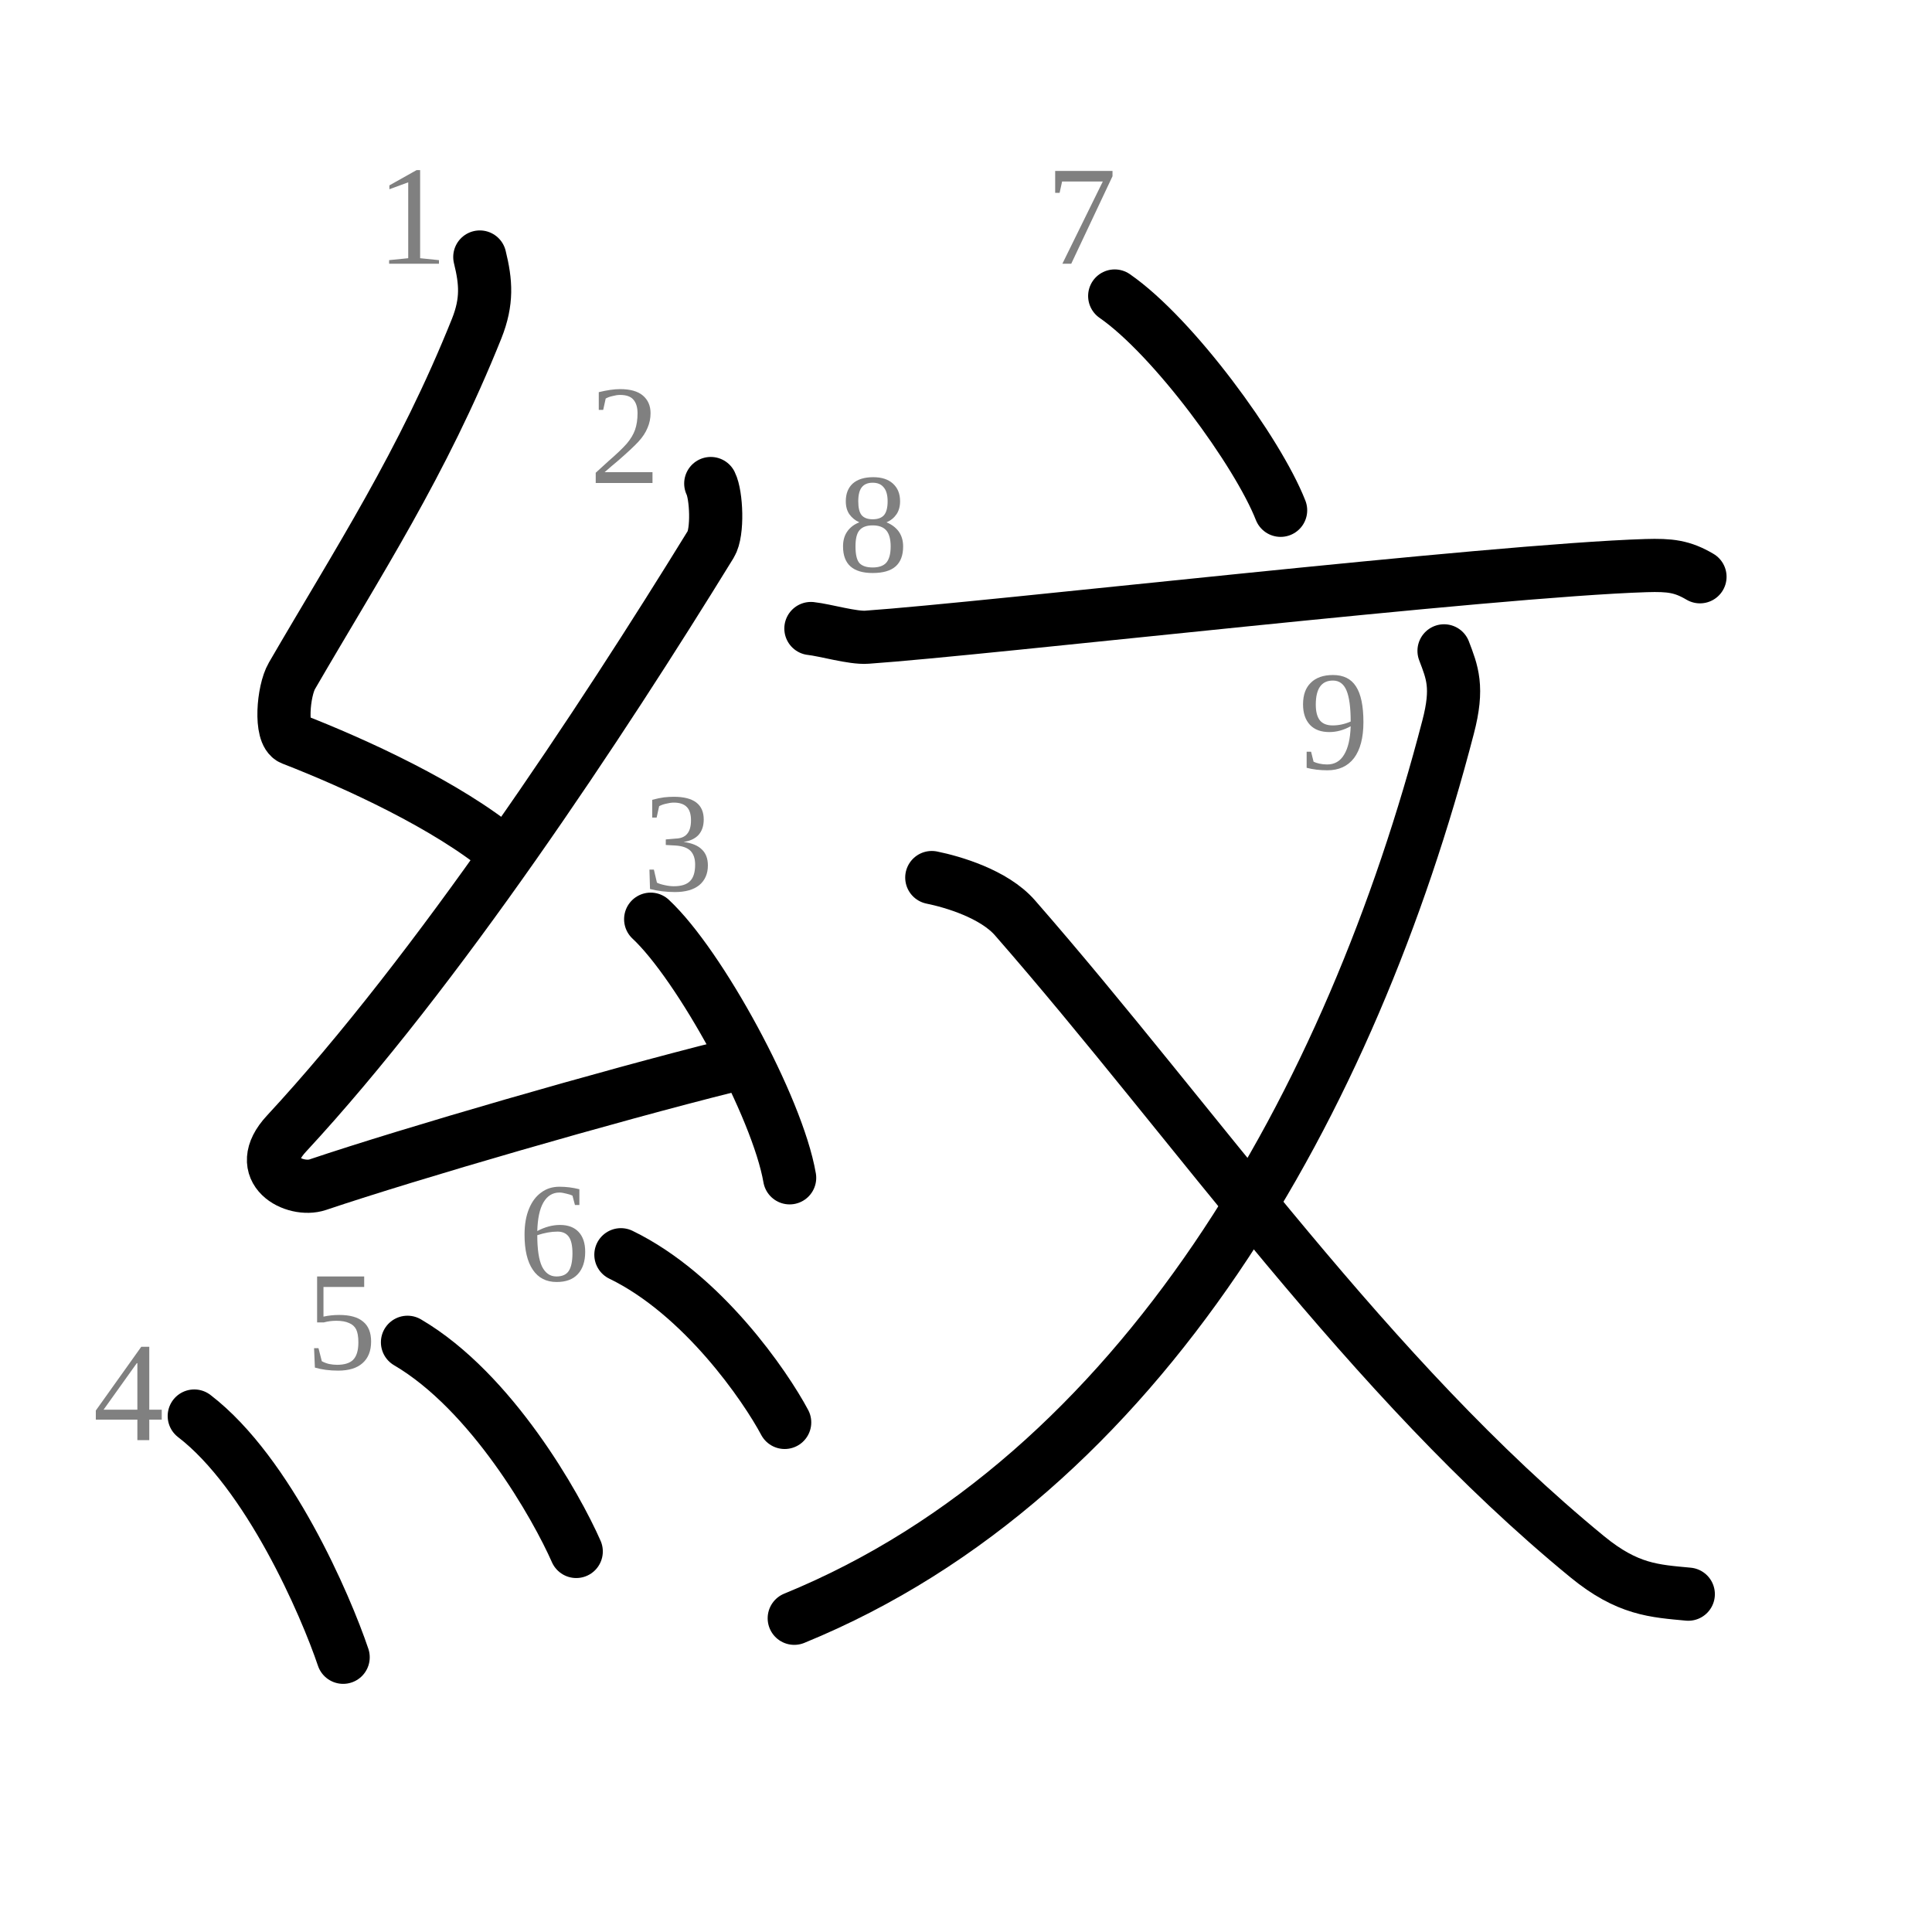
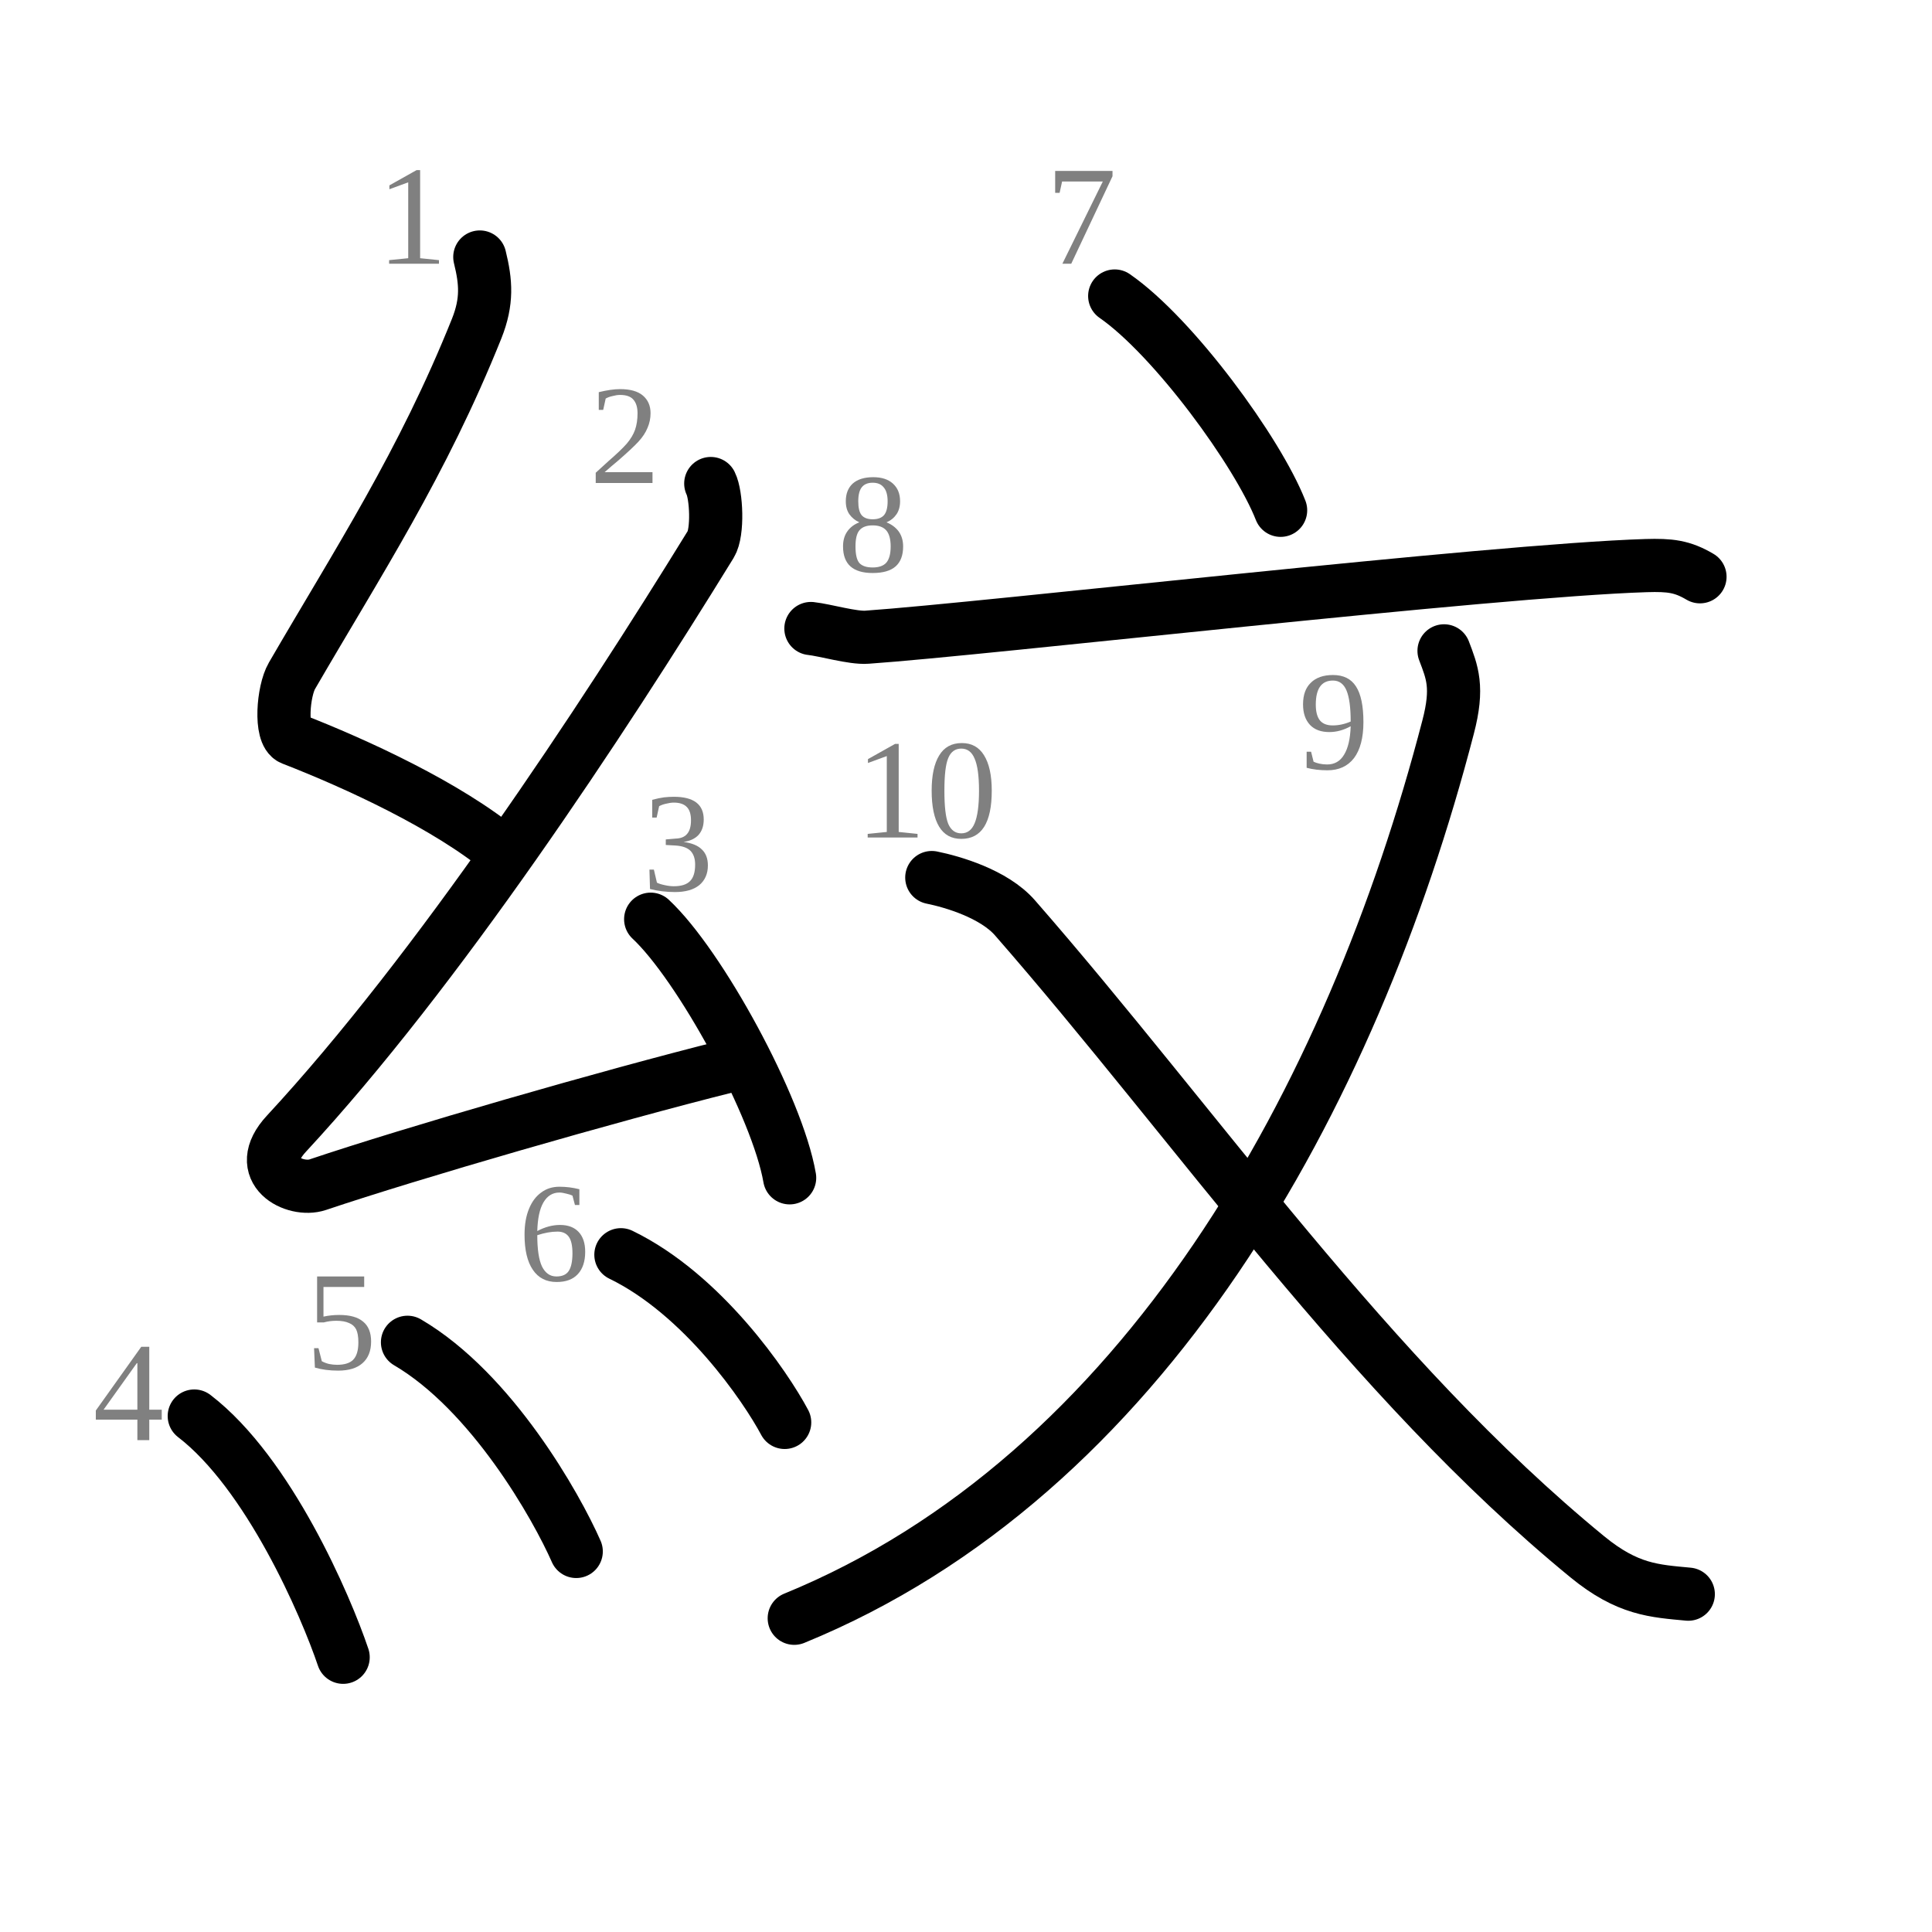
<svg xmlns="http://www.w3.org/2000/svg" xmlns:ns1="http://kanjivg.tagaini.net" width="109" height="109" viewBox="0 0 109 109">
  <g id="kvg:StrokePaths_07d0b-Kaisho" style="fill:none;stroke:#000000;stroke-width:3;stroke-linecap:round;stroke-linejoin:round;">
    <g id="kvg:07d0b-Kaisho" ns1:element="紋">
      <g id="kvg:07d0b-Kaisho-g1" ns1:element="糸" ns1:variant="true" ns1:position="left" ns1:radical="general">
        <path id="kvg:07d0b-Kaisho-s1" ns1:type="㇜" d="M27.07,14.5c0.35,1.42,0.43,2.5-0.17,4.02c-3.07,7.66-6.71,13.2-10.43,19.61c-0.5,0.86-0.69,3.28,0,3.55c3.65,1.42,8.78,3.78,11.91,6.38" />
        <path id="kvg:07d0b-Kaisho-s2" ns1:type="㇜" d="M40.1,27.28c0.32,0.64,0.42,2.75,0,3.43c-6.19,10.06-15.43,24.07-23.94,33.25c-1.95,2.1,0.48,3.31,1.76,2.88c5.32-1.79,16.37-4.99,23.21-6.7" />
        <path id="kvg:07d0b-Kaisho-s3" ns1:type="㇔" d="M36.71,51.86c2.77,2.58,7.15,10.59,7.84,14.59" />
        <path id="kvg:07d0b-Kaisho-s4" ns1:type="㇔" d="M10.96,79.89c4.2,3.22,7.42,10.7,8.4,13.61" />
        <path id="kvg:07d0b-Kaisho-s5" ns1:type="㇔" d="M22.99,75.73c4.76,2.79,8.41,9.27,9.52,11.8" />
        <path id="kvg:07d0b-Kaisho-s6" ns1:type="㇔" d="M35.03,70.79c4.62,2.24,8.16,7.43,9.24,9.46" />
      </g>
      <g id="kvg:07d0b-Kaisho-g2" ns1:element="文" ns1:position="right">
        <g id="kvg:07d0b-Kaisho-g3" ns1:element="亠" ns1:position="top">
          <path id="kvg:07d0b-Kaisho-s7" ns1:type="㇔/㇑a" d="M62.89,16.7c3.32,2.3,8.07,8.8,9.36,12.09" />
          <path id="kvg:07d0b-Kaisho-s8" ns1:type="㇐" d="M45.75,35.46c0.82,0.09,2.36,0.55,3.16,0.49c6.67-0.46,35.22-3.77,43.96-4.04c1.35-0.04,2.04,0.04,3.04,0.63" />
        </g>
        <g id="kvg:07d0b-Kaisho-g4" ns1:position="bottom">
          <path id="kvg:07d0b-Kaisho-s9" ns1:type="㇒" d="M81.47,36.72c0.46,1.21,0.82,2.05,0.23,4.3C76.25,62,64.5,83.25,44.81,91.3" />
          <path id="kvg:07d0b-Kaisho-s10" ns1:type="㇏" d="M52.57,49.51c1.18,0.24,3.51,0.92,4.69,2.27C67.5,63.5,77.25,77.75,89.55,87.83c2.28,1.87,3.8,1.93,5.7,2.11" />
        </g>
      </g>
    </g>
  </g>
  <g id="kvg:StrokeNumbers_07d0b-Kaisho" style="font-size:8;fill:#808080">
    <text transform="matrix(1 0 0 1 21.25 14.88)">1</text>
    <text transform="matrix(1 0 0 1 33.25 27.25)">2</text>
    <text transform="matrix(1 0 0 1 36.25 50.25)">3</text>
    <text transform="matrix(1 0 0 1 5.25 81.25)">4</text>
    <text transform="matrix(1 0 0 1 17.25 77.25)">5</text>
    <text transform="matrix(1 0 0 1 29.25 72.25)">6</text>
    <text transform="matrix(1 0 0 1 59.00 14.88)">7</text>
    <text transform="matrix(1 0 0 1 47.25 32.25)">8</text>
    <text transform="matrix(1 0 0 1 73.25 43.38)">9</text>
+     <text transform="matrix(1 0 0 1 48.25 47.25)">10</text>
  </g>
</svg>
